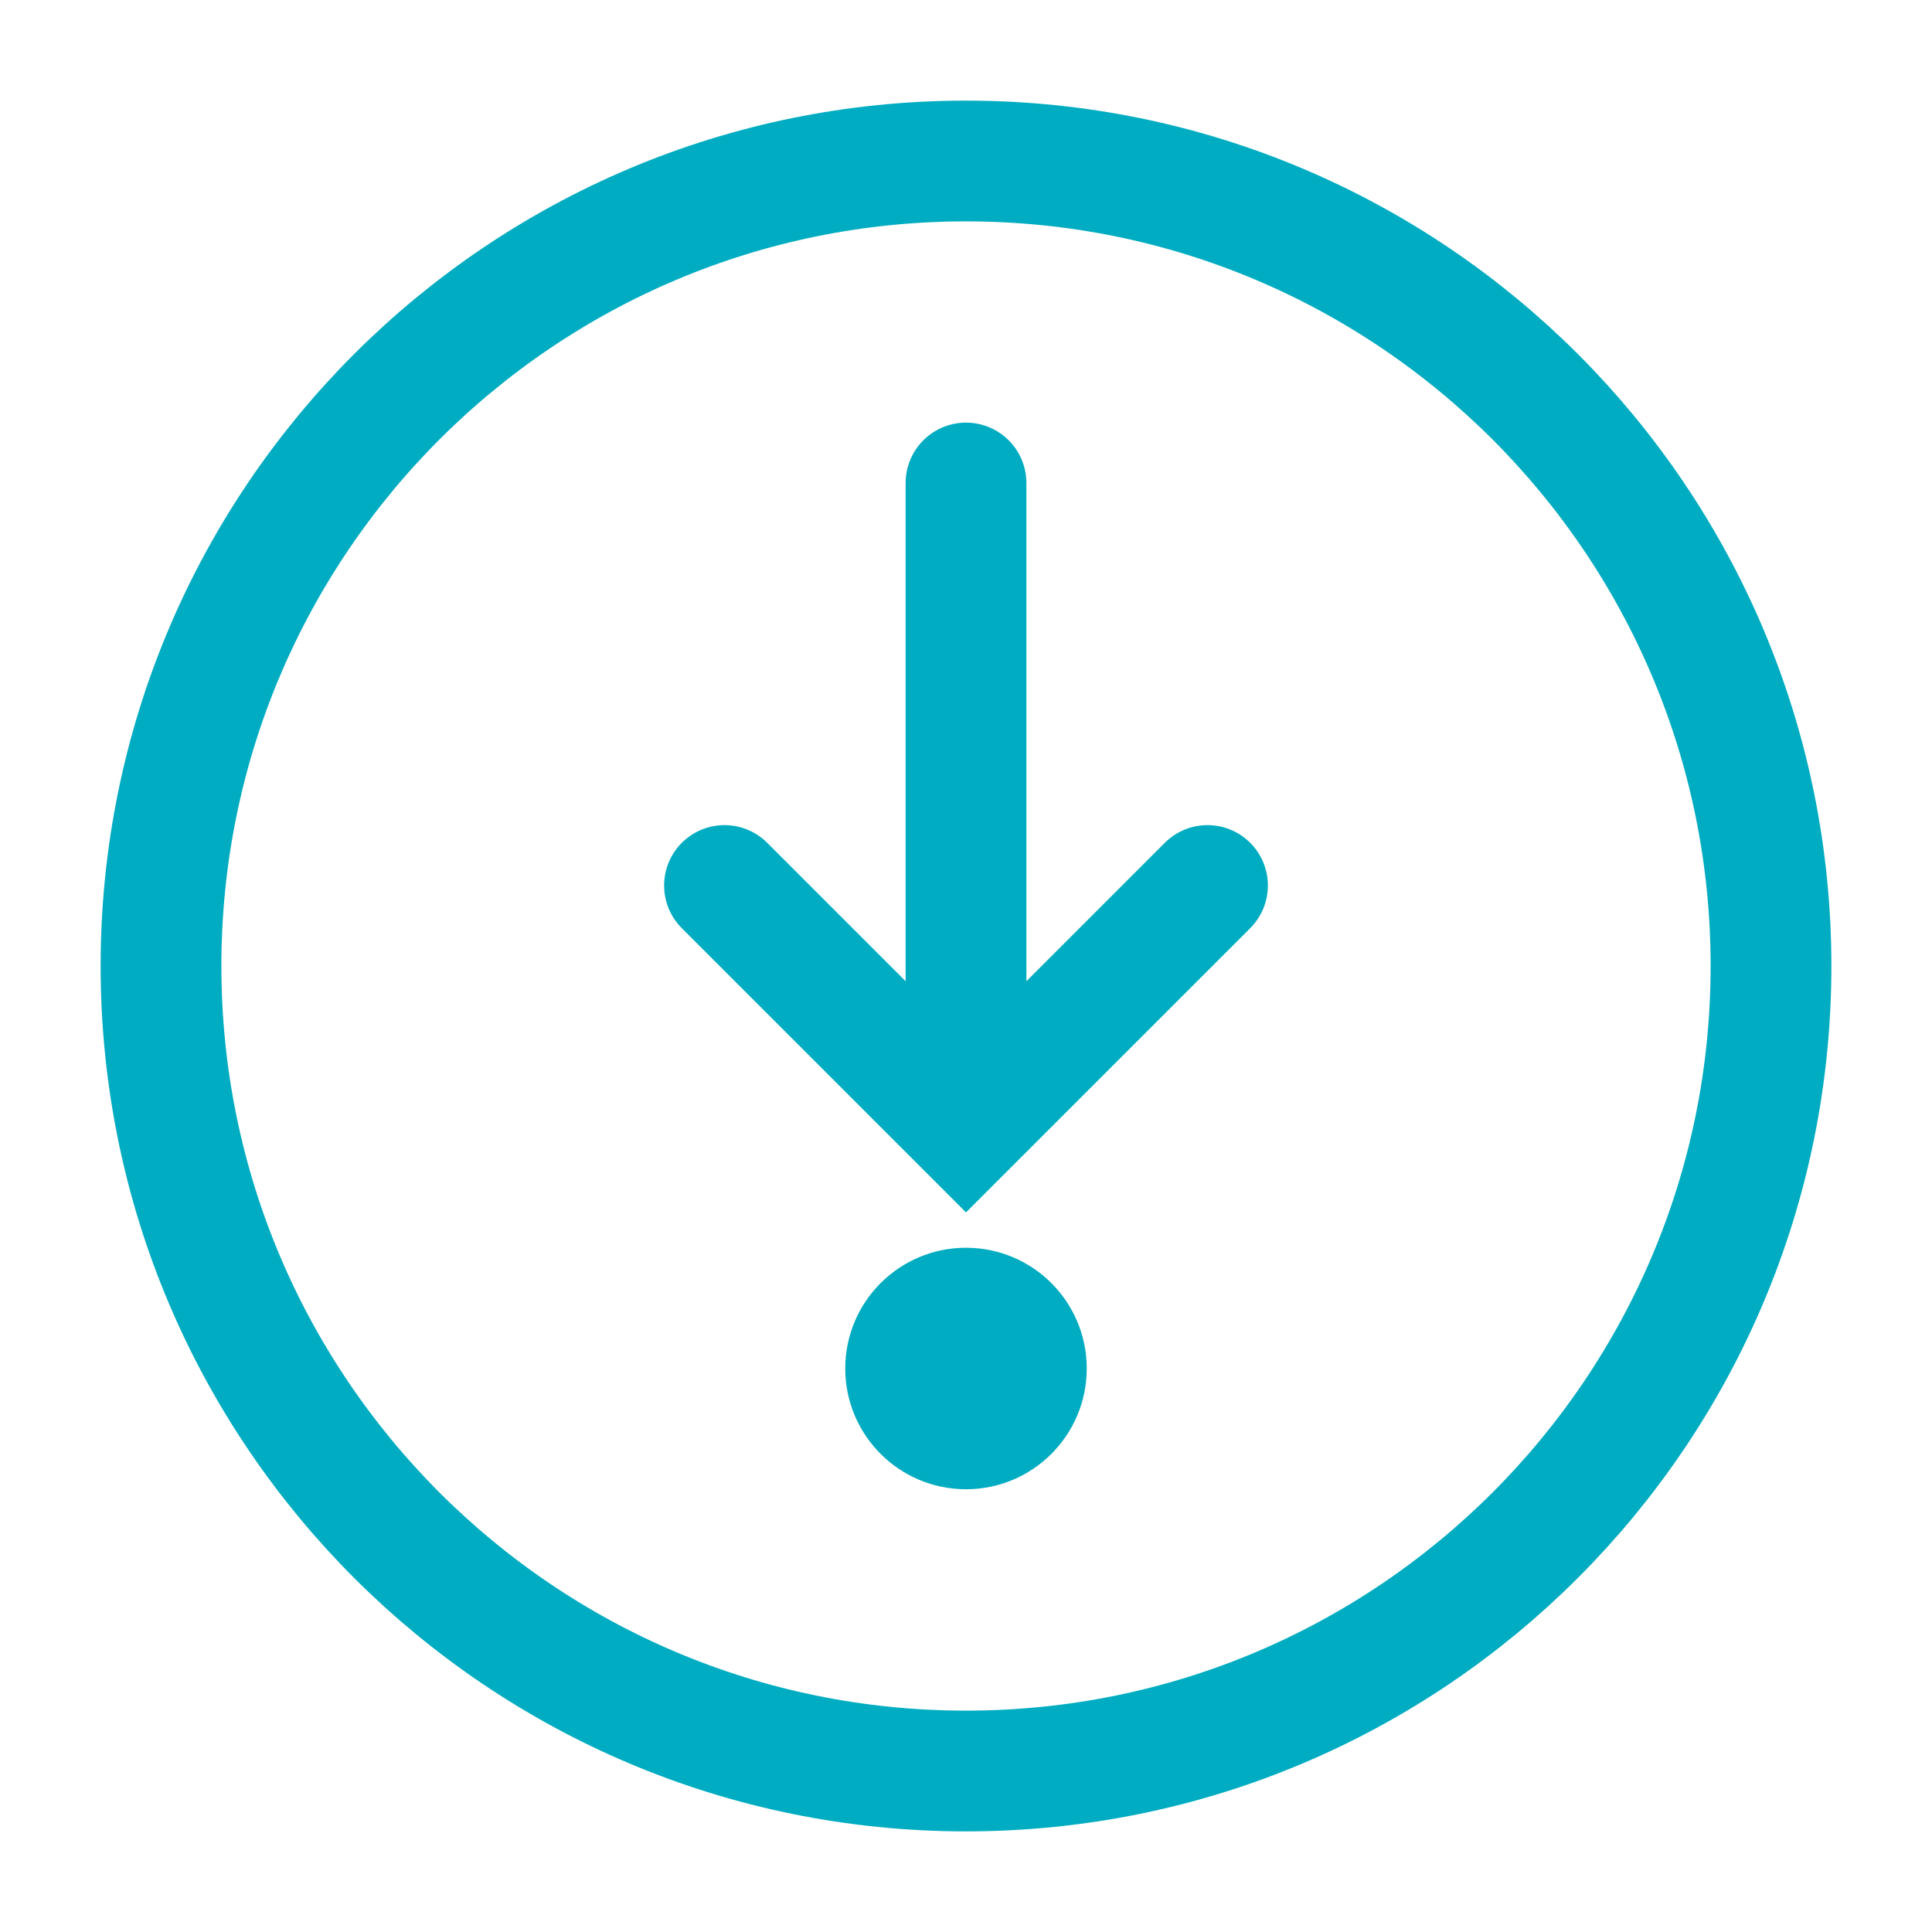
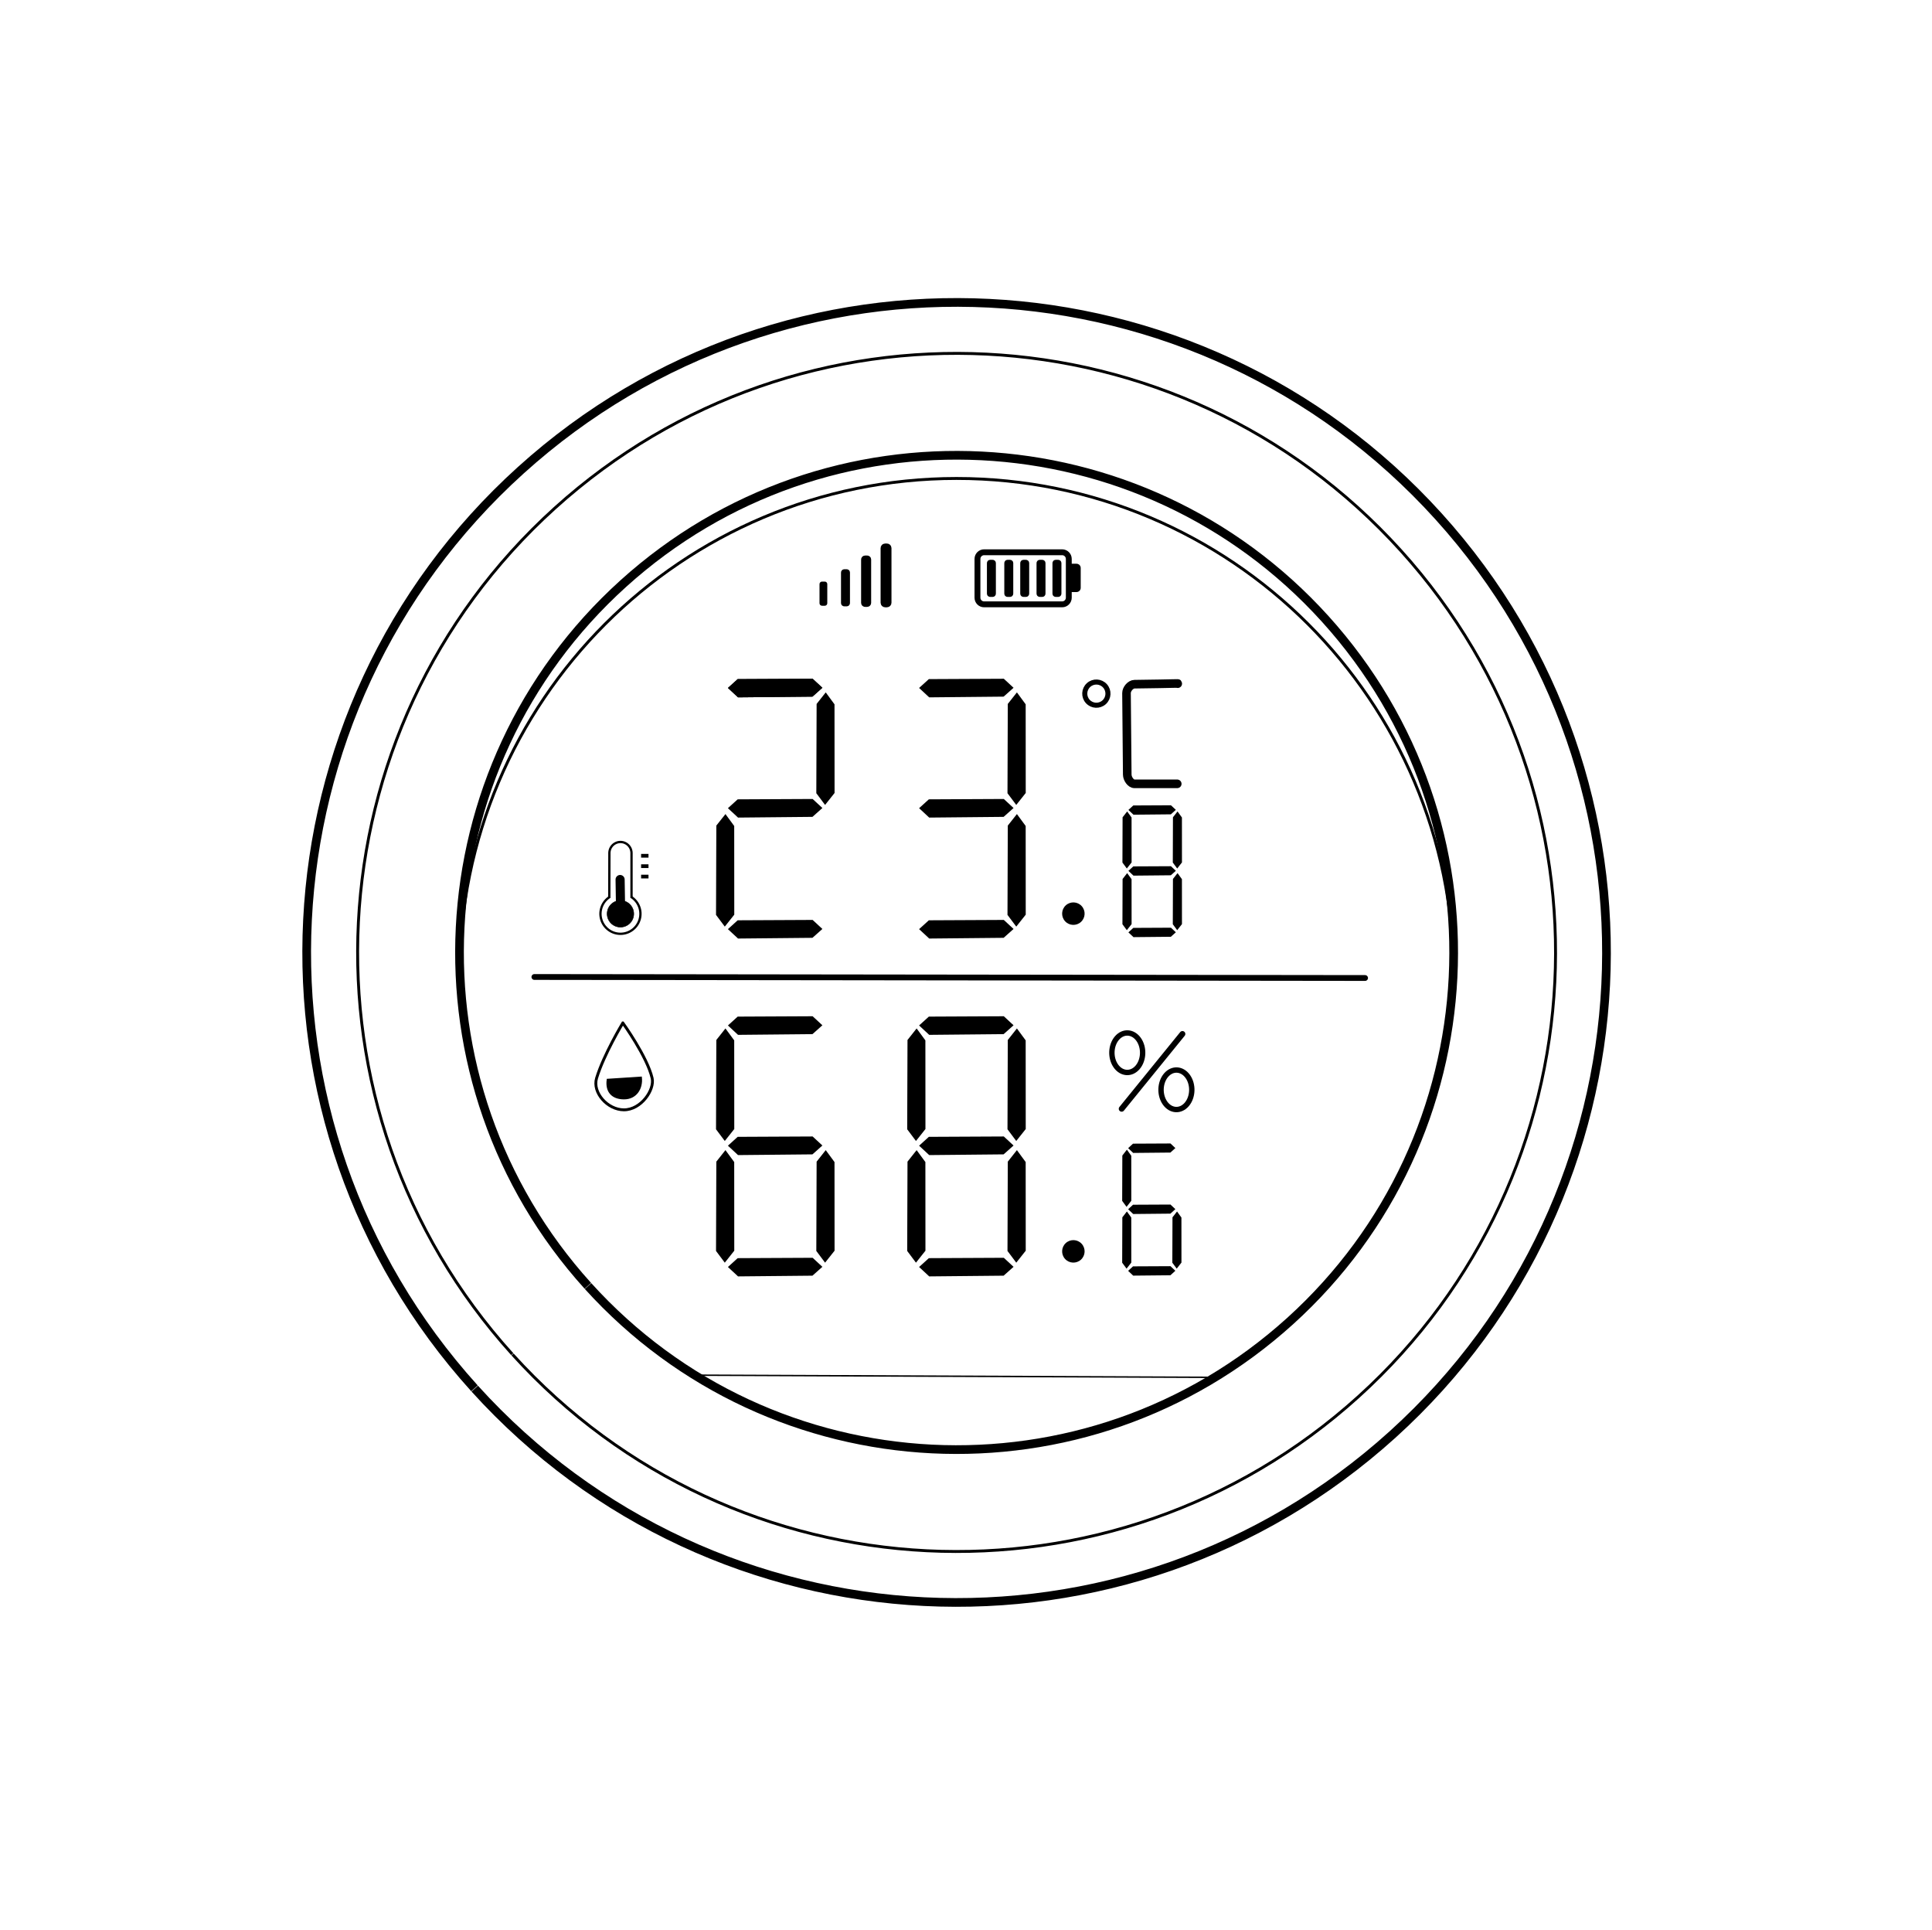
- <svg xmlns="http://www.w3.org/2000/svg" viewBox="0 0 24 24" fill="none" style="color: #00ACC1">
-   <circle cx="12" cy="12" r="10" fill="none" stroke="currentColor" stroke-width="1.5" />
-   <path d="M12 6v8M9 11l3 3 3-3" fill="none" stroke="currentColor" stroke-width="1.5" stroke-linecap="round" />
-   <circle cx="12" cy="17" r="1.5" fill="currentColor" />
+ <svg xmlns="http://www.w3.org/2000/svg" version="1.1" id="Layer_1" x="0px" y="0px" viewBox="0 0 667 666" style="enable-background:new 0 0 667 666;" xml:space="preserve">
+   <defs id="defs317">
+     <marker orient="auto" refY="0" refX="0" id="Arrow1Send" style="overflow:visible">
+       <path id="path4714" d="M 0,0 5,-5 -12.5,0 5,5 Z" style="fill:#000000;fill-opacity:1;fill-rule:evenodd;stroke:#000000;stroke-width:1pt;stroke-opacity:1" transform="matrix(-0.2,0,0,-0.2,-1.2,0)" />
+     </marker>
+     <clipPath id="clipPath69-0">
+       <path id="path71-2" d="m 409.441,126.252 v -43.63 h 147.796 v 43.63" />
+     </clipPath>
+     <clipPath id="clipPath101-1">
+       <path id="path103-6" d="m 409.441,126.252 v -43.63 h 147.796 v 43.63" />
+     </clipPath>
+     <clipPath id="clipPath69">
+       <path id="path71" d="m 409.441,126.252 v -43.63 h 147.796 v 43.63" />
+     </clipPath>
+     <clipPath id="clipPath101">
+       <path id="path103" d="m 409.441,126.252 v -43.63 h 147.796 v 43.63" />
+     </clipPath>
+     <marker style="overflow:visible" id="Arrow1Send-4" refX="0" refY="0" orient="auto">
+       <path transform="matrix(-0.2,0,0,-0.2,-1.2,0)" style="fill:#000000;fill-opacity:1;fill-rule:evenodd;stroke:#000000;stroke-width:1pt;stroke-opacity:1" d="M 0,0 5,-5 -12.5,0 5,5 Z" id="path4714-7" />
+     </marker>
+     <clipPath id="clipPath69-0-2">
+       <path d="m 409.441,126.252 v -43.63 h 147.796 v 43.63" id="path71-2-4" />
+     </clipPath>
+     <clipPath id="clipPath101-1-9">
+       <path d="m 409.441,126.252 v -43.63 h 147.796 v 43.63" id="path103-6-8" />
+     </clipPath>
+     <clipPath id="clipPath69-9">
+       <path d="m 409.441,126.252 v -43.63 h 147.796 v 43.63" id="path71-3" />
+     </clipPath>
+     <clipPath id="clipPath101-6">
+       <path d="m 409.441,126.252 v -43.63 h 147.796 v 43.63" id="path103-3" />
+     </clipPath>
+   </defs>
+   <style type="text/css" id="style2">
+ 	.st0{fill:none;stroke:#000000;stroke-width:2;stroke-linecap:round;stroke-linejoin:round;stroke-miterlimit:10;}
+ </style>
+   <path style="fill:none;fill-rule:evenodd;stroke-width:3;stroke:#000000;stroke-opacity:1;stroke-miterlimit:4;stroke-dasharray:none" id="path856" d="M 202.945,443.843 A 171.611,171.611 0 0 1 215.151,201.476 171.611,171.611 0 0 1 457.521,213.642 171.611,171.611 0 0 1 445.395,456.014 171.611,171.611 0 0 1 203.021,443.928" />
+   <path d="M 176.852,467.43 A 206.785,206.785 0 0 1 191.56,175.387 206.785,206.785 0 0 1 483.606,190.047 206.785,206.785 0 0 1 468.994,482.095 206.785,206.785 0 0 1 176.944,467.532" id="path858" style="fill:none;fill-rule:evenodd;stroke:#000000;stroke-width:1;stroke-miterlimit:4;stroke-dasharray:none;stroke-opacity:1" />
+   <path style="fill:none;fill-rule:evenodd;stroke:#000000;stroke-width:3;stroke-miterlimit:4;stroke-dasharray:none;stroke-opacity:1" id="path860" d="m 163.805,479.223 a 224.371,224.371 0 0 1 15.96,-316.881 224.371,224.371 0 0 1 316.883,15.907 224.371,224.371 0 0 1 -15.855,316.886 224.371,224.371 0 0 1 -316.889,-15.802" />
+   <path d="M 158.641,336.735 A 171.611,171.611 0 0 1 330.203,165.153 171.611,171.611 0 0 1 501.863,336.637" id="path862" style="fill:none;fill-rule:evenodd;stroke:#000000;stroke-width:1;stroke-miterlimit:4;stroke-dasharray:none;stroke-opacity:1" />
+   <path style="fill:none;stroke:#000000;stroke-width:0.5;stroke-linecap:butt;stroke-linejoin:miter;stroke-opacity:1;stroke-miterlimit:4;stroke-dasharray:none" d="m 239.707,474.683 180.092,0.748 v -0.249" id="path864" />
+   <path style="fill:none;stroke:#000000;stroke-width:2;stroke-linecap:round;stroke-linejoin:miter;stroke-opacity:1;stroke-miterlimit:4;stroke-dasharray:none" d="m 184.49,337.233 286.789,0.353" id="path866" />
+   <path style="fill:none;stroke:#000000;stroke-width:0.994px;stroke-linecap:butt;stroke-linejoin:miter;stroke-opacity:1" d="m 215.029,353.107 c 0,0 -6.579,10.875 -9.065,19.049 -1.51,4.963 3.761,10.917 9.414,10.935 5.975,0.02 10.687,-6.944 9.763,-10.935 -1.724,-7.44 -10.111,-19.049 -10.111,-19.049 z" id="path868" />
+   <path id="path870" d="m 209.787,372.716 c -0.543,4.173 1.722,6.41 5.623,6.423 4.123,0.014 6.252,-3.42 5.863,-7.171 z" style="fill:#000000;stroke:#000000;stroke-width:0.686px;stroke-linecap:butt;stroke-linejoin:miter;stroke-opacity:1;fill-opacity:1" />
+   <style id="style2-5" type="text/css">
+ 	.st0{fill:none;stroke:#000000;stroke-width:2;stroke-linecap:round;stroke-linejoin:round;stroke-miterlimit:10;}
+ </style>
+   <path d="m 217.842,309.562 a 6.904,6.904 0 0 1 3.006,7.75 6.904,6.904 0 0 1 -6.623,5.023 6.904,6.904 0 0 1 -6.651,-4.986 6.904,6.904 0 0 1 2.963,-7.766" id="path864-5" style="fill:none;fill-opacity:1;fill-rule:evenodd;stroke:#000000;stroke-width:0.791;stroke-miterlimit:4;stroke-dasharray:none;stroke-opacity:1" />
+   <path d="m 214.219,310.837 a 4.594,4.594 0 0 1 4.58,4.607 4.594,4.594 0 0 1 -4.607,4.58 4.594,4.594 0 0 1 -4.58,-4.607 4.594,4.594 0 0 1 4.607,-4.58" id="path866-5" style="fill:#000000;fill-opacity:1;fill-rule:evenodd;stroke:#000000;stroke-width:0.181;stroke-miterlimit:4;stroke-dasharray:none;stroke-opacity:1" />
+   <path style="fill:none;fill-opacity:1;fill-rule:evenodd;stroke:#000000;stroke-width:0.791;stroke-miterlimit:4;stroke-dasharray:none;stroke-opacity:1" id="path868-3" d="m 218.025,-294.503 a 3.82,3.82 0 0 1 -1.907,3.354 3.82,3.82 0 0 1 -3.859,-0.019 3.82,3.82 0 0 1 -1.873,-3.373" transform="scale(1,-1)" />
+   <path style="fill:none;stroke:#000000;stroke-width:0.791;stroke-linecap:butt;stroke-linejoin:miter;stroke-miterlimit:4;stroke-dasharray:none;stroke-opacity:1" d="m 210.385,294.415 -0.034,15.496" id="path870-3" />
+   <path style="fill:none;stroke:#000000;stroke-width:0.791;stroke-linecap:butt;stroke-linejoin:miter;stroke-miterlimit:4;stroke-dasharray:none;stroke-opacity:1" d="m 218.025,294.448 8.5e-4,15.445" id="path872" />
+   <path style="fill:none;stroke:#000000;stroke-width:3.148;stroke-linecap:round;stroke-linejoin:miter;stroke-miterlimit:4;stroke-dasharray:none;stroke-opacity:1" d="m 214.215,311.915 -0.131,-8.322" id="path874" />
+   <path style="fill:none;stroke:#000000;stroke-width:1.282;stroke-linecap:butt;stroke-linejoin:miter;stroke-miterlimit:4;stroke-dasharray:none;stroke-opacity:1" d="m 223.887,295.395 h -2.555" id="path876" />
+   <path id="path878" d="m 223.887,298.985 h -2.555" style="fill:none;stroke:#000000;stroke-width:1.282;stroke-linecap:butt;stroke-linejoin:miter;stroke-miterlimit:4;stroke-dasharray:none;stroke-opacity:1" />
+   <path style="fill:none;stroke:#000000;stroke-width:1.282;stroke-linecap:butt;stroke-linejoin:miter;stroke-miterlimit:4;stroke-dasharray:none;stroke-opacity:1" d="m 223.887,302.575 h -2.555" id="path880" />
+   <rect style="opacity:1;fill:#000000;fill-opacity:1;stroke:#000000;stroke-width:2.617;stroke-linecap:round;stroke-linejoin:miter;stroke-miterlimit:4;stroke-dasharray:none;stroke-dashoffset:0;stroke-opacity:1;paint-order:markers stroke fill" id="rect1009" width="1.135" height="19.395" x="305.328" y="188.924" ry="0.243" />
+   <rect ry="0.193" y="192.922" x="298.455" height="15.397" width="1.135" id="rect1011" style="opacity:1;fill:#000000;fill-opacity:1;stroke:#000000;stroke-width:2.332;stroke-linecap:round;stroke-linejoin:miter;stroke-miterlimit:4;stroke-dasharray:none;stroke-dashoffset:0;stroke-opacity:1;paint-order:markers stroke fill" />
+   <rect style="opacity:1;fill:#000000;fill-opacity:1;stroke:#000000;stroke-width:1.958;stroke-linecap:round;stroke-linejoin:miter;stroke-miterlimit:4;stroke-dasharray:none;stroke-dashoffset:0;stroke-opacity:1;paint-order:markers stroke fill" id="rect1013" width="1.135" height="10.851" x="291.328" y="197.468" ry="0.136" />
+   <rect ry="0.085" y="201.526" x="283.702" height="6.793" width="1.135" id="rect1015" style="opacity:1;fill:#000000;fill-opacity:1;stroke:#000000;stroke-width:1.549;stroke-linecap:round;stroke-linejoin:miter;stroke-miterlimit:4;stroke-dasharray:none;stroke-dashoffset:0;stroke-opacity:1;paint-order:markers stroke fill" />
+   <rect style="opacity:1;fill:none;fill-opacity:1;stroke:#000000;stroke-width:2.029;stroke-linecap:round;stroke-linejoin:miter;stroke-miterlimit:4;stroke-dasharray:none;stroke-dashoffset:0;stroke-opacity:1;paint-order:markers stroke fill" id="rect1017" width="31.532" height="17.981" x="337.457" y="190.63" ry="2.299" />
+   <rect ry="1.181" y="194.861" x="368.61" height="9.24" width="4.225" id="rect1019" style="opacity:1;fill:#000000;fill-opacity:1;stroke:#000000;stroke-width:0.533;stroke-linecap:round;stroke-linejoin:miter;stroke-miterlimit:4;stroke-dasharray:none;stroke-dashoffset:0;stroke-opacity:1;paint-order:markers stroke fill" />
+   <rect ry="0.136" y="194.216" x="341.702" height="10.851" width="1.135" id="rect1021" style="opacity:1;fill:#000000;fill-opacity:1;stroke:#000000;stroke-width:1.958;stroke-linecap:round;stroke-linejoin:miter;stroke-miterlimit:4;stroke-dasharray:none;stroke-dashoffset:0;stroke-opacity:1;paint-order:markers stroke fill" />
+   <rect style="opacity:1;fill:#000000;fill-opacity:1;stroke:#000000;stroke-width:1.958;stroke-linecap:round;stroke-linejoin:miter;stroke-miterlimit:4;stroke-dasharray:none;stroke-dashoffset:0;stroke-opacity:1;paint-order:markers stroke fill" id="rect1023" width="1.135" height="10.851" x="347.702" y="194.216" ry="0.136" />
+   <rect ry="0.136" y="194.216" x="353.203" height="10.851" width="1.135" id="rect1025" style="opacity:1;fill:#000000;fill-opacity:1;stroke:#000000;stroke-width:1.958;stroke-linecap:round;stroke-linejoin:miter;stroke-miterlimit:4;stroke-dasharray:none;stroke-dashoffset:0;stroke-opacity:1;paint-order:markers stroke fill" />
+   <rect style="opacity:1;fill:#000000;fill-opacity:1;stroke:#000000;stroke-width:1.958;stroke-linecap:round;stroke-linejoin:miter;stroke-miterlimit:4;stroke-dasharray:none;stroke-dashoffset:0;stroke-opacity:1;paint-order:markers stroke fill" id="rect1027" width="1.135" height="10.851" x="358.829" y="194.216" ry="0.136" />
+   <rect ry="0.136" y="194.216" x="364.33" height="10.851" width="1.135" id="rect1029" style="opacity:1;fill:#000000;fill-opacity:1;stroke:#000000;stroke-width:1.958;stroke-linecap:round;stroke-linejoin:miter;stroke-miterlimit:4;stroke-dasharray:none;stroke-dashoffset:0;stroke-opacity:1;paint-order:markers stroke fill" />
+   <path style="fill:#000000;stroke:none;stroke-width:1px;stroke-linecap:butt;stroke-linejoin:miter;stroke-opacity:1;fill-opacity:1" d="m 251.306,237.471 3.492,3.243 25.692,-0.249 3.43,-3.056 -3.367,-3.118 -25.879,0.125 z" id="path1031" />
+   <path id="path1033" d="m 251.306,237.471 3.492,3.243 25.692,-0.249 3.43,-3.056 -3.367,-3.118 -25.879,0.125 z" style="fill:#000000;stroke:none;stroke-width:1px;stroke-linecap:butt;stroke-linejoin:miter;stroke-opacity:1;fill-opacity:1" />
+   <path style="fill:#000000;fill-opacity:1;stroke:none;stroke-width:1px;stroke-linecap:butt;stroke-linejoin:miter;stroke-opacity:1" d="m 317.306,237.471 3.492,3.243 25.692,-0.249 3.43,-3.056 -3.367,-3.118 -25.879,0.125 z" id="path1047" />
+   <path style="fill:#000000;fill-opacity:1;stroke:none;stroke-width:1px;stroke-linecap:butt;stroke-linejoin:miter;stroke-opacity:1" d="m 251.306,278.972 3.492,3.243 25.692,-0.249 3.43,-3.056 -3.367,-3.118 -25.879,0.125 z" id="path1049" />
+   <path id="path1051" d="m 317.306,278.972 3.492,3.243 25.692,-0.249 3.43,-3.056 -3.367,-3.118 -25.879,0.125 z" style="fill:#000000;fill-opacity:1;stroke:none;stroke-width:1px;stroke-linecap:butt;stroke-linejoin:miter;stroke-opacity:1" />
+   <path id="path1053" d="m 251.306,320.723 3.492,3.243 25.692,-0.249 3.43,-3.056 -3.367,-3.118 -25.879,0.125 z" style="fill:#000000;fill-opacity:1;stroke:none;stroke-width:1px;stroke-linecap:butt;stroke-linejoin:miter;stroke-opacity:1" />
+   <path style="fill:#000000;fill-opacity:1;stroke:none;stroke-width:1px;stroke-linecap:butt;stroke-linejoin:miter;stroke-opacity:1" d="m 317.306,320.723 3.492,3.243 25.692,-0.249 3.43,-3.056 -3.367,-3.118 -25.879,0.125 z" id="path1055" />
+   <path style="fill:#000000;fill-opacity:1;stroke:none;stroke-width:1px;stroke-linecap:butt;stroke-linejoin:miter;stroke-opacity:1" d="m 251.306,353.97 3.492,3.243 25.692,-0.249 3.43,-3.056 -3.367,-3.118 -25.879,0.125 z" id="path1057" />
+   <path id="path1059" d="m 317.306,353.97 3.492,3.243 25.692,-0.249 3.43,-3.056 -3.367,-3.118 -25.879,0.125 z" style="fill:#000000;fill-opacity:1;stroke:none;stroke-width:1px;stroke-linecap:butt;stroke-linejoin:miter;stroke-opacity:1" />
+   <path id="path1061" d="m 251.306,395.471 3.492,3.243 25.692,-0.249 3.43,-3.056 -3.367,-3.118 -25.879,0.125 z" style="fill:#000000;fill-opacity:1;stroke:none;stroke-width:1px;stroke-linecap:butt;stroke-linejoin:miter;stroke-opacity:1" />
+   <path style="fill:#000000;fill-opacity:1;stroke:none;stroke-width:1px;stroke-linecap:butt;stroke-linejoin:miter;stroke-opacity:1" d="m 317.306,395.471 3.492,3.243 25.692,-0.249 3.43,-3.056 -3.367,-3.118 -25.879,0.125 z" id="path1063" />
+   <path style="fill:#000000;fill-opacity:1;stroke:none;stroke-width:1px;stroke-linecap:butt;stroke-linejoin:miter;stroke-opacity:1" d="m 251.306,437.346 3.492,3.243 25.692,-0.249 3.43,-3.056 -3.367,-3.118 -25.879,0.125 z" id="path1065" />
+   <path id="path1067" d="m 317.306,437.346 3.492,3.243 25.692,-0.249 3.43,-3.056 -3.367,-3.118 -25.879,0.125 z" style="fill:#000000;fill-opacity:1;stroke:none;stroke-width:1px;stroke-linecap:butt;stroke-linejoin:miter;stroke-opacity:1" />
+   <path id="path1069" d="m 250.225,435.849 3.274,-4.125 -0.021,-30.606 -3.025,-4.118 -3.148,3.978 -0.106,30.827 z" style="fill:#000000;fill-opacity:1;stroke:none;stroke-width:1.091px;stroke-linecap:butt;stroke-linejoin:miter;stroke-opacity:1" />
+   <path style="fill:#000000;fill-opacity:1;stroke:none;stroke-width:1.091px;stroke-linecap:butt;stroke-linejoin:miter;stroke-opacity:1" d="m 284.849,435.849 3.274,-4.125 -0.021,-30.606 -3.025,-4.118 -3.148,3.978 -0.106,30.827 z" id="path1071" />
+   <path style="fill:#000000;fill-opacity:1;stroke:none;stroke-width:1.091px;stroke-linecap:butt;stroke-linejoin:miter;stroke-opacity:1" d="m 316.225,435.849 3.274,-4.125 -0.021,-30.606 -3.025,-4.118 -3.148,3.978 -0.106,30.827 z" id="path1075" />
+   <path id="path1077" d="m 350.849,435.849 3.274,-4.125 -0.021,-30.606 -3.025,-4.118 -3.148,3.978 -0.106,30.827 z" style="fill:#000000;fill-opacity:1;stroke:none;stroke-width:1.091px;stroke-linecap:butt;stroke-linejoin:miter;stroke-opacity:1" />
+   <path style="fill:#000000;fill-opacity:1;stroke:none;stroke-width:1.091px;stroke-linecap:butt;stroke-linejoin:miter;stroke-opacity:1" d="m 250.225,393.849 3.274,-4.125 -0.021,-30.606 -3.025,-4.118 -3.148,3.978 -0.106,30.827 z" id="path1083" />
+   <path id="path1087" d="m 316.225,393.849 3.274,-4.125 -0.021,-30.606 -3.025,-4.118 -3.148,3.978 -0.106,30.827 z" style="fill:#000000;fill-opacity:1;stroke:none;stroke-width:1.091px;stroke-linecap:butt;stroke-linejoin:miter;stroke-opacity:1" />
+   <path style="fill:#000000;fill-opacity:1;stroke:none;stroke-width:1.091px;stroke-linecap:butt;stroke-linejoin:miter;stroke-opacity:1" d="m 350.849,393.849 3.274,-4.125 -0.021,-30.606 -3.025,-4.118 -3.148,3.978 -0.106,30.827 z" id="path1089" />
+   <path id="path1091" d="m 250.225,319.849 3.274,-4.125 -0.021,-30.606 -3.025,-4.118 -3.148,3.978 -0.106,30.827 z" style="fill:#000000;fill-opacity:1;stroke:none;stroke-width:1.091px;stroke-linecap:butt;stroke-linejoin:miter;stroke-opacity:1" />
+   <path id="path1097" d="m 350.849,319.849 3.274,-4.125 -0.021,-30.606 -3.025,-4.118 -3.148,3.978 -0.106,30.827 z" style="fill:#000000;fill-opacity:1;stroke:none;stroke-width:1.091px;stroke-linecap:butt;stroke-linejoin:miter;stroke-opacity:1" />
+   <path id="path1101" d="m 284.849,277.849 3.274,-4.125 -0.021,-30.606 -3.025,-4.118 -3.148,3.978 -0.106,30.827 z" style="fill:#000000;fill-opacity:1;stroke:none;stroke-width:1.091px;stroke-linecap:butt;stroke-linejoin:miter;stroke-opacity:1" />
+   <path style="fill:#000000;fill-opacity:1;stroke:none;stroke-width:1.091px;stroke-linecap:butt;stroke-linejoin:miter;stroke-opacity:1" d="m 350.849,277.849 3.274,-4.125 -0.021,-30.606 -3.025,-4.118 -3.148,3.978 -0.106,30.827 z" id="path1105" />
+   <path style="fill:#000000;fill-opacity:1;stroke:none;stroke-width:0.505px;stroke-linecap:butt;stroke-linejoin:miter;stroke-opacity:1" d="m 389.568,279.575 1.754,1.644 12.903,-0.126 1.722,-1.549 -1.691,-1.58 -12.997,0.063 z" id="path1107" />
+   <path id="path1109" d="m 389.568,300.611 1.754,1.644 12.903,-0.126 1.722,-1.549 -1.691,-1.58 -12.997,0.063 z" style="fill:#000000;fill-opacity:1;stroke:none;stroke-width:0.505px;stroke-linecap:butt;stroke-linejoin:miter;stroke-opacity:1" />
+   <path style="fill:#000000;fill-opacity:1;stroke:none;stroke-width:0.505px;stroke-linecap:butt;stroke-linejoin:miter;stroke-opacity:1" d="m 389.568,321.837 1.754,1.644 12.903,-0.126 1.722,-1.549 -1.691,-1.58 -12.997,0.063 z" id="path1111" />
+   <path id="path1113" d="m 389.026,321.078 1.644,-2.091 -0.011,-15.514 -1.519,-2.087 -1.581,2.016 -0.053,15.626 z" style="fill:#000000;fill-opacity:1;stroke:none;stroke-width:0.551px;stroke-linecap:butt;stroke-linejoin:miter;stroke-opacity:1" />
+   <path style="fill:#000000;fill-opacity:1;stroke:none;stroke-width:0.551px;stroke-linecap:butt;stroke-linejoin:miter;stroke-opacity:1" d="m 406.414,321.078 1.644,-2.091 -0.011,-15.514 -1.519,-2.087 -1.581,2.016 -0.053,15.626 z" id="path1115" />
+   <path style="fill:#000000;fill-opacity:1;stroke:none;stroke-width:0.551px;stroke-linecap:butt;stroke-linejoin:miter;stroke-opacity:1" d="m 389.026,299.789 1.644,-2.091 -0.011,-15.514 -1.519,-2.087 -1.581,2.016 -0.053,15.626 z" id="path1117" />
+   <path id="path1119" d="m 406.414,299.789 1.644,-2.091 -0.011,-15.514 -1.519,-2.087 -1.581,2.016 -0.053,15.626 z" style="fill:#000000;fill-opacity:1;stroke:none;stroke-width:0.551px;stroke-linecap:butt;stroke-linejoin:miter;stroke-opacity:1" />
+   <path id="path1121" d="m 389.473,396.323 1.746,1.647 12.847,-0.127 1.715,-1.552 -1.684,-1.584 -12.94,0.063 z" style="fill:#000000;fill-opacity:1;stroke:none;stroke-width:0.504px;stroke-linecap:butt;stroke-linejoin:miter;stroke-opacity:1" />
+   <path style="fill:#000000;fill-opacity:1;stroke:none;stroke-width:0.504px;stroke-linecap:butt;stroke-linejoin:miter;stroke-opacity:1" d="m 389.473,417.405 1.746,1.647 12.847,-0.127 1.715,-1.552 -1.684,-1.584 -12.94,0.063 z" id="path1123" />
+   <path id="path1125" d="m 389.473,438.677 1.746,1.647 12.847,-0.127 1.715,-1.552 -1.684,-1.584 -12.94,0.063 z" style="fill:#000000;fill-opacity:1;stroke:none;stroke-width:0.504px;stroke-linecap:butt;stroke-linejoin:miter;stroke-opacity:1" />
+   <path style="fill:#000000;fill-opacity:1;stroke:none;stroke-width:0.55px;stroke-linecap:butt;stroke-linejoin:miter;stroke-opacity:1" d="m 388.932,437.916 1.637,-2.096 -0.01,-15.547 -1.513,-2.092 -1.574,2.021 -0.053,15.66 z" id="path1127" />
+   <path id="path1129" d="m 406.246,437.916 1.637,-2.096 -0.01,-15.547 -1.513,-2.092 -1.574,2.021 -0.053,15.66 z" style="fill:#000000;fill-opacity:1;stroke:none;stroke-width:0.55px;stroke-linecap:butt;stroke-linejoin:miter;stroke-opacity:1" />
+   <path id="path1131" d="m 388.932,416.581 1.637,-2.096 -0.01,-15.547 -1.513,-2.092 -1.574,2.021 -0.053,15.66 z" style="fill:#000000;fill-opacity:1;stroke:none;stroke-width:0.55px;stroke-linecap:butt;stroke-linejoin:miter;stroke-opacity:1" />
+   <path style="fill:#000000;fill-opacity:1;fill-rule:evenodd;stroke-width:1.1" id="path1133" d="m 367.69,317.976 a 3.88,3.88 0 0 1 0.276,-5.48 3.88,3.88 0 0 1 5.48,0.275 3.88,3.88 0 0 1 -0.274,5.48 3.88,3.88 0 0 1 -5.48,-0.273" />
+   <path d="m 367.69,434.55 a 3.88,3.88 0 0 1 0.276,-5.48 3.88,3.88 0 0 1 5.48,0.275 3.88,3.88 0 0 1 -0.274,5.48 3.88,3.88 0 0 1 -5.48,-0.273" id="path1135" style="fill:#000000;fill-rule:evenodd;stroke-width:1.1;fill-opacity:1" />
+   <path style="fill:none;fill-rule:evenodd;stroke:#000000;stroke-width:1.747;stroke-miterlimit:4;stroke-dasharray:none;stroke-opacity:1" id="path1137" d="m 375.534,242.118 a 4.006,4.006 0 0 1 0.285,-5.658 4.006,4.006 0 0 1 5.658,0.284 4.006,4.006 0 0 1 -0.283,5.658 4.006,4.006 0 0 1 -5.658,-0.282" />
+   <path style="fill:none;stroke:#000000;stroke-width:2.968;stroke-linecap:round;stroke-linejoin:miter;stroke-miterlimit:4;stroke-dasharray:none;stroke-opacity:1" d="m 406.601,235.993 c 0.282,-0.176 0,0 -14.928,0.176 -1.364,0.016 -2.774,1.693 -2.761,3.087 0.259,28.132 0,0 0.259,28.132 0.013,1.359 1.173,3.175 2.502,3.175 14.755,0 14.755,0 14.755,0" id="path1139" />
+   <path style="fill:none;fill-rule:evenodd;stroke:#000000;stroke-width:1.852;stroke-miterlimit:4;stroke-dasharray:none;stroke-opacity:1" id="path1141" d="m 385.238,367.954 a 5.309,6.82 0 0 1 0.378,-9.632 5.309,6.82 0 0 1 7.498,0.484 5.309,6.82 0 0 1 -0.375,9.632 5.309,6.82 0 0 1 -7.498,-0.48" />
+   <path d="m 402.208,380.748 a 5.309,6.82 0 0 1 0.378,-9.632 5.309,6.82 0 0 1 7.498,0.484 5.309,6.82 0 0 1 -0.375,9.632 5.309,6.82 0 0 1 -7.498,-0.48" id="path1143" style="fill:none;fill-rule:evenodd;stroke:#000000;stroke-width:1.852;stroke-miterlimit:4;stroke-dasharray:none;stroke-opacity:1" />
+   <path style="fill:none;stroke:#000000;stroke-width:2;stroke-linecap:round;stroke-linejoin:miter;stroke-opacity:1;stroke-miterlimit:4;stroke-dasharray:none" d="m 408.225,356.899 -20.989,25.839" id="path1145" />
</svg>
